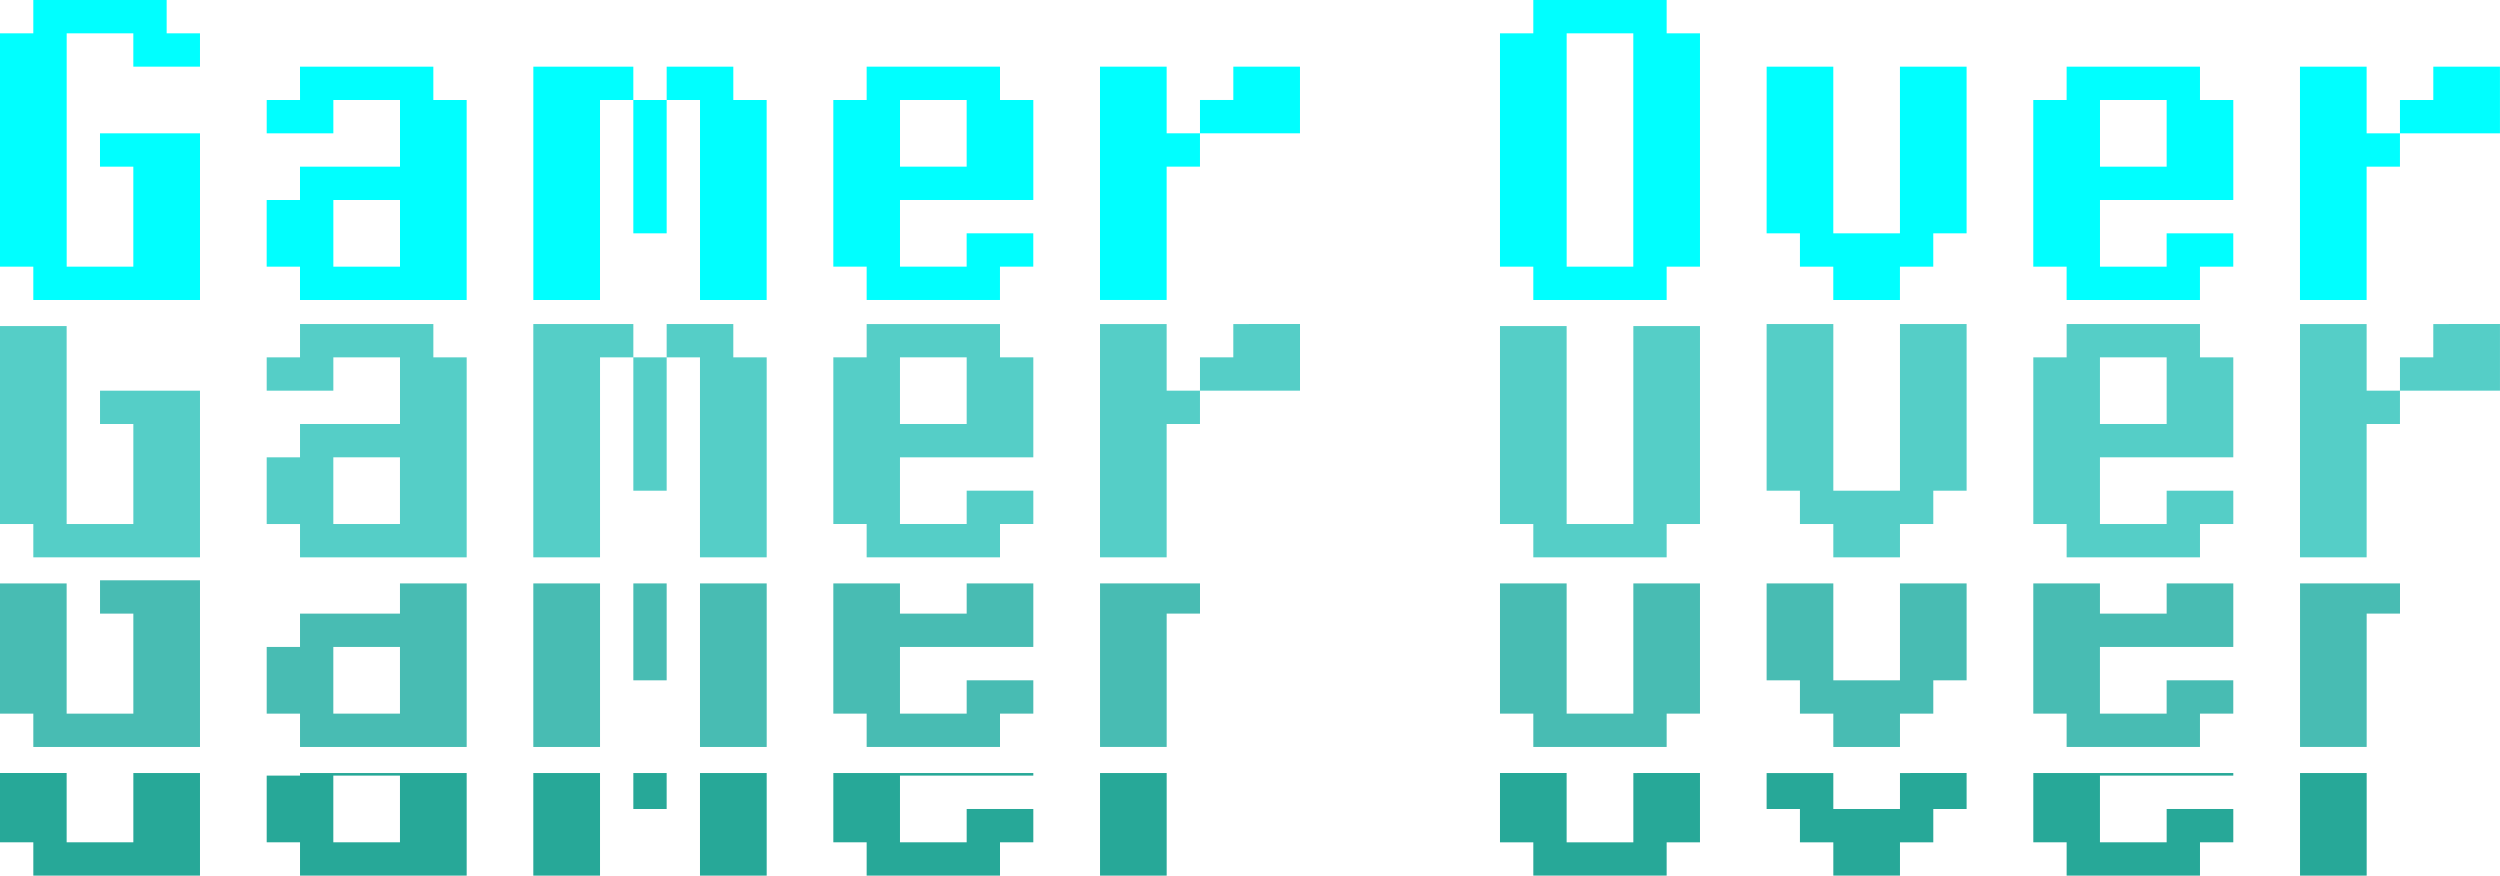
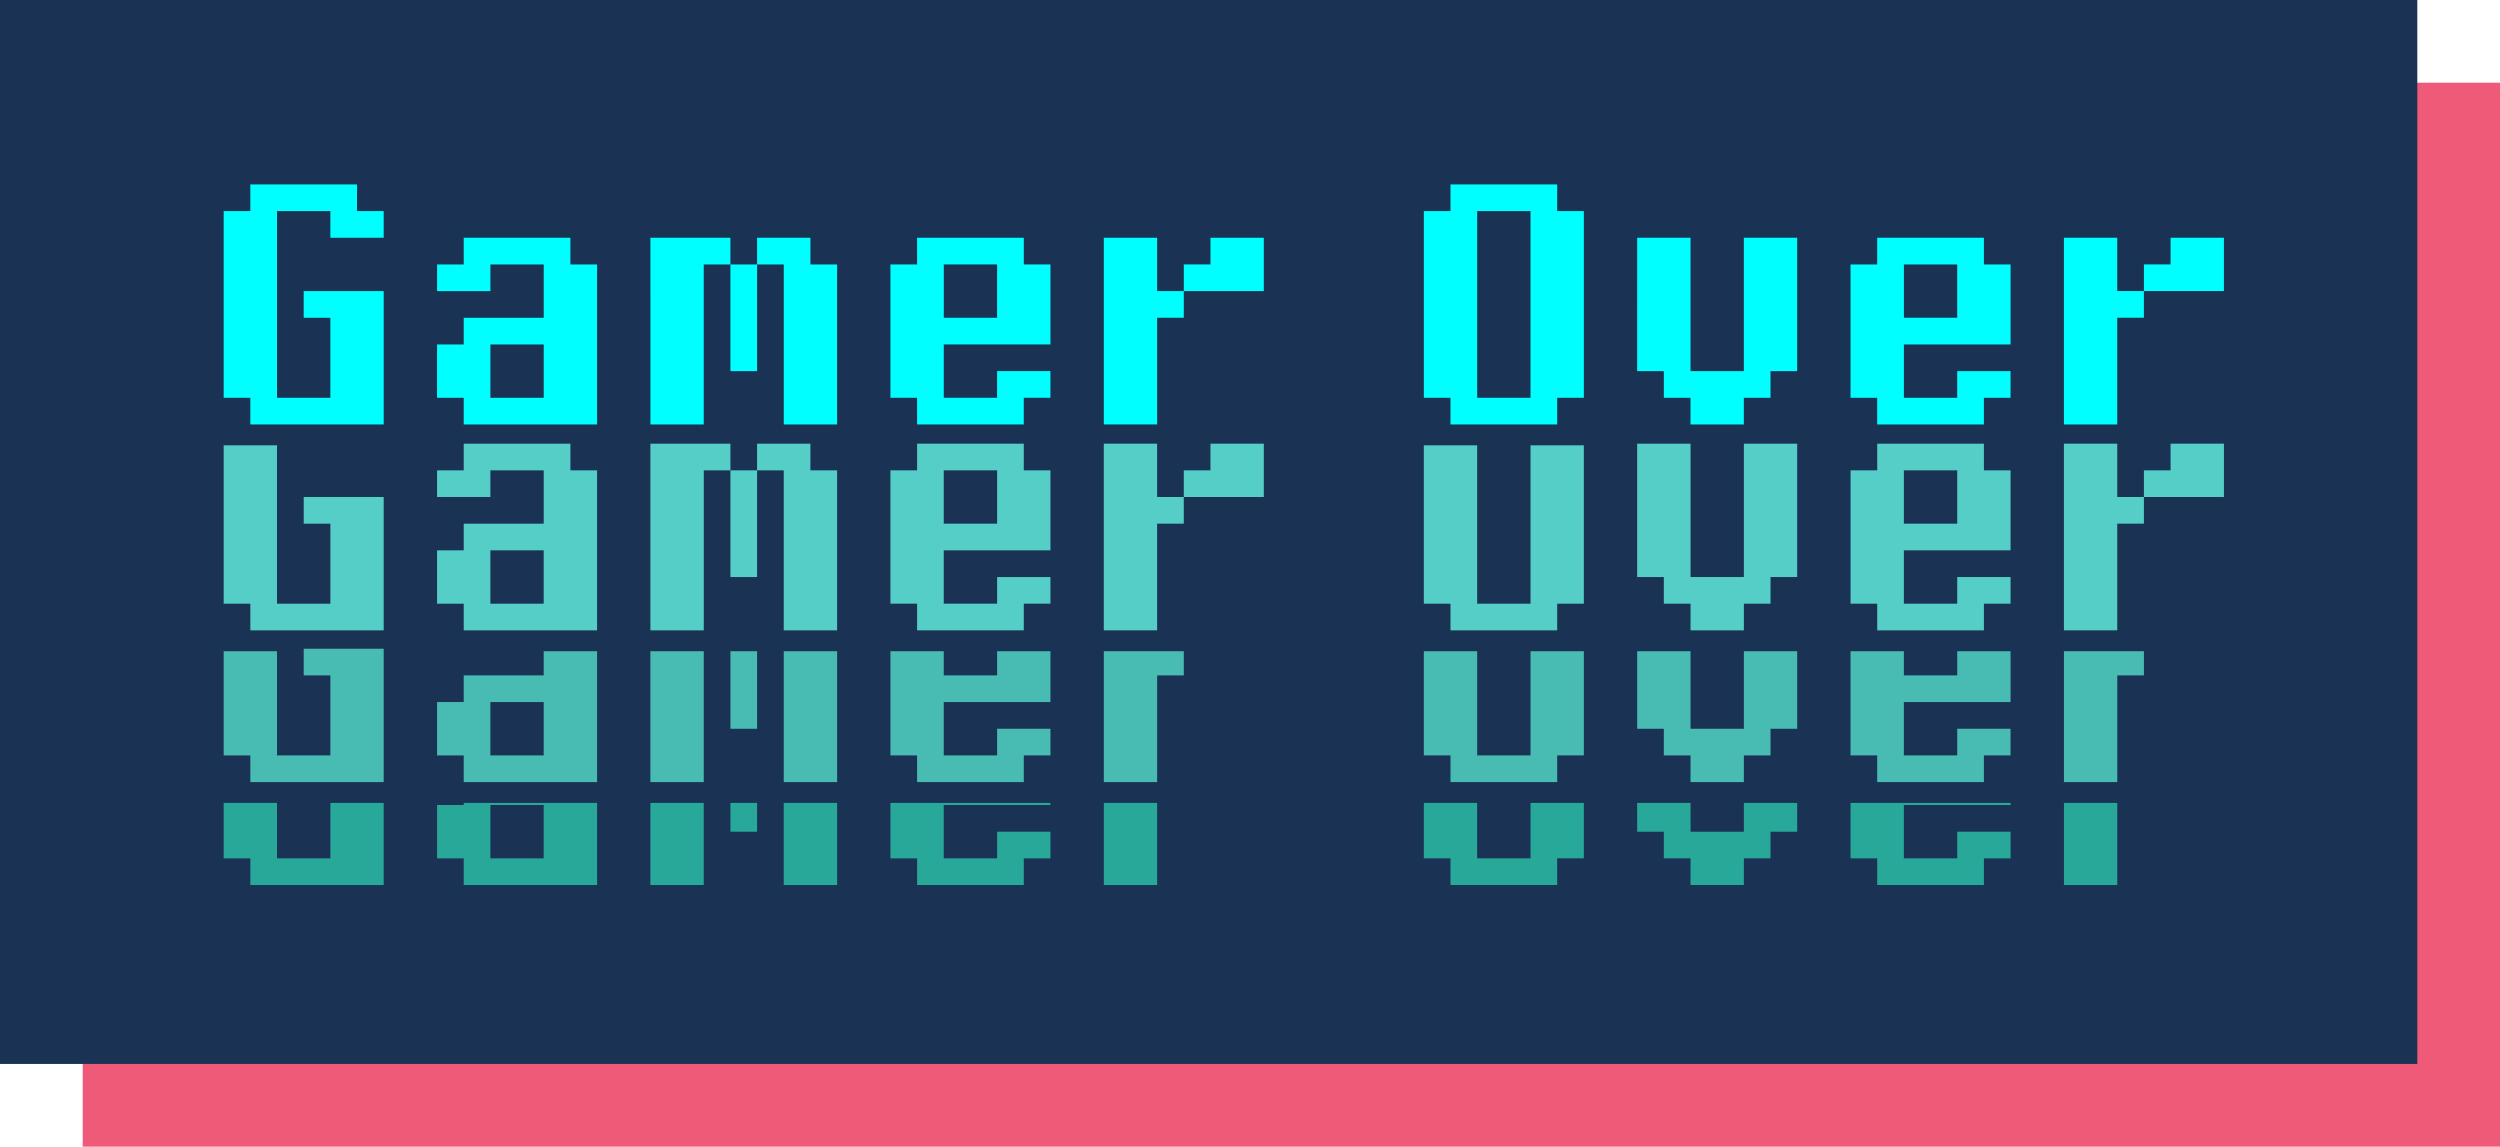
- <svg xmlns="http://www.w3.org/2000/svg" width="566.398" height="198.383" viewBox="0 0 566.398 198.383">
-   <g id="Grupo_164" data-name="Grupo 164" transform="translate(0)">
-     <g id="Grupo_160" data-name="Grupo 160" transform="translate(0 73.413)">
-       <path id="Caminho_1106" data-name="Caminho 1106" d="M619.814,522.2v7.549h7.549v22.661H612.251V507.56h-15.1v44.848h7.55v7.549h37.759V522.2Z" transform="translate(-597.152 -507.1)" fill="#55cec7" />
-       <path id="Caminho_1107" data-name="Caminho 1107" d="M712.327,514.52v-7.549h-30.21v7.549h-7.549v7.549h15.1V514.52h15.1v15.1H682.117v7.549h-7.549v15.113h7.549v7.549h37.76V514.52Zm-7.564,37.759h-15.1V537.166h15.1Z" transform="translate(-614.146 -506.971)" fill="#55cec7" />
-       <path id="Caminho_1108" data-name="Caminho 1108" d="M797.272,514.52v-7.549h-15.1v7.549h7.549v45.308h15.113V514.52Zm-22.647,0v30.21h7.549V514.52Zm-22.662-7.549v52.857h15.113V514.52h7.549v-7.549Z" transform="translate(-631.135 -506.971)" fill="#55cec7" />
-       <path id="Caminho_1109" data-name="Caminho 1109" d="M884.36,537.166V514.52h-7.549v-7.549H846.6v7.549h-7.549v37.759H846.6v7.549h30.211v-7.549h7.549V544.73h-15.1v7.549H854.149V537.166Zm-15.1-7.549H854.149v-15.1h15.113Z" transform="translate(-650.252 -506.971)" fill="#55cec7" />
-       <path id="Caminho_1110" data-name="Caminho 1110" d="M946.661,506.971v7.549h-7.549v7.549h22.662v-15.1Zm-15.1,15.1v-15.1h-15.1v52.857h15.1v-30.21h7.549v-7.549Z" transform="translate(-667.245 -506.971)" fill="#55cec7" />
-       <path id="Caminho_1111" data-name="Caminho 1111" d="M1062.78,507.56v44.848h-15.113V507.56h-15.1v44.848h7.55v7.549h30.21v-7.549h7.549V507.56Z" transform="translate(-692.731 -507.1)" fill="#55cec7" />
-       <path id="Caminho_1112" data-name="Caminho 1112" d="M1140.176,506.971V544.73h-15.1V506.971h-15.113V544.73h7.549v7.549h7.564v7.549h15.1v-7.549h7.549V544.73h7.549V506.971Z" transform="translate(-709.72 -506.971)" fill="#55cec7" />
-       <path id="Caminho_1113" data-name="Caminho 1113" d="M1232.689,537.166V514.52h-7.549v-7.549h-30.21v7.549h-7.55v37.759h7.55v7.549h30.21v-7.549h7.549V544.73h-15.1v7.549h-15.113V537.166Zm-15.1-7.549h-15.113v-15.1h15.113Z" transform="translate(-726.714 -506.971)" fill="#55cec7" />
-       <path id="Caminho_1114" data-name="Caminho 1114" d="M1294.992,506.971v7.549h-7.549v7.549H1310.1v-15.1Zm-15.1,15.1v-15.1h-15.1v52.857h15.1v-30.21h7.549v-7.549Z" transform="translate(-743.708 -506.971)" fill="#55cec7" />
-     </g>
-     <g id="Grupo_161" data-name="Grupo 161" transform="translate(0.002)">
-       <path id="Caminho_1115" data-name="Caminho 1115" d="M604.7,412.911h30.21v7.551h7.55v7.551h-15.1v-7.551h-15.1v52.862h15.1V450.67h-7.553v-7.552h22.656v37.759H604.7v-7.553h-7.55V420.462h7.55Z" transform="translate(-597.155 -412.911)" fill="aqua" />
-       <path id="Caminho_1116" data-name="Caminho 1116" d="M682.112,432.261h30.21v7.554h7.55v45.31H682.112v-7.553h-7.55v-15.1h7.55v-7.551h22.657v-15.1h-15.1v7.551h-15.1v-7.551h7.55Zm22.657,30.208h-15.1v15.1h15.1Z" transform="translate(-614.147 -417.159)" fill="aqua" />
-       <path id="Caminho_1117" data-name="Caminho 1117" d="M751.969,432.261h22.653v7.554h-7.55v45.31h-15.1Zm22.653,7.554h7.554v30.207h-7.554Zm7.554-7.554h15.1v7.554h7.553v45.31h-15.1v-45.31h-7.553Z" transform="translate(-631.138 -417.159)" fill="aqua" />
-       <path id="Caminho_1118" data-name="Caminho 1118" d="M846.6,432.261h30.21v7.554h7.55v22.654H854.153v15.1h15.1v-7.55h15.1v7.55h-7.55v7.553H846.6v-7.553h-7.55V439.815h7.55Zm22.656,7.554h-15.1v15.1h15.1Z" transform="translate(-650.254 -417.159)" fill="aqua" />
-       <path id="Caminho_1119" data-name="Caminho 1119" d="M916.457,432.261h15.1v15.1h7.55v7.552h-7.55v30.207h-15.1Zm30.207,0h15.1v15.1H939.11v-7.551h7.554Z" transform="translate(-667.245 -417.159)" fill="aqua" />
-       <path id="Caminho_1120" data-name="Caminho 1120" d="M1040.116,412.911h30.21v7.551h7.55v52.862h-7.55v7.553h-30.21v-7.553h-7.55V420.462h7.55Zm22.656,7.551h-15.1v52.862h15.1Z" transform="translate(-692.733 -412.911)" fill="aqua" />
-       <path id="Caminho_1121" data-name="Caminho 1121" d="M1109.973,432.261h15.1v37.761h15.1V432.261h15.1v37.761h-7.55v7.55h-7.553v7.553h-15.1v-7.553h-7.554v-7.55h-7.55Z" transform="translate(-709.724 -417.159)" fill="aqua" />
-       <path id="Caminho_1122" data-name="Caminho 1122" d="M1194.93,432.261h30.21v7.554h7.55v22.654h-30.206v15.1h15.1v-7.55h15.1v7.55h-7.55v7.553h-30.21v-7.553h-7.55V439.815h7.55Zm22.657,7.554h-15.1v15.1h15.1Z" transform="translate(-726.716 -417.159)" fill="aqua" />
-       <path id="Caminho_1123" data-name="Caminho 1123" d="M1264.787,432.261h15.1v15.1h7.55v7.552h-7.55v30.207h-15.1Zm30.207,0h15.1v15.1H1287.44v-7.551h7.553Z" transform="translate(-743.708 -417.159)" fill="aqua" />
-     </g>
-     <g id="Grupo_162" data-name="Grupo 162" transform="translate(0 131.472)">
-       <path id="Caminho_1124" data-name="Caminho 1124" d="M619.814,581.359v7.549h7.549v22.661H612.251v-29.5h-15.1v29.5h7.55v7.549h37.759V581.359Z" transform="translate(-597.152 -581.359)" fill="#48bcb3" />
-       <path id="Caminho_1125" data-name="Caminho 1125" d="M704.763,582.263v6.843H682.117v7.549h-7.549v15.113h7.549v7.549h37.76V582.263Zm0,29.5h-15.1V596.655h15.1Z" transform="translate(-614.146 -581.557)" fill="#48bcb3" />
-       <path id="Caminho_1126" data-name="Caminho 1126" d="M751.963,582.263v37.054h15.113V582.263Zm22.662,0v21.956h7.549V582.263Zm15.1,0v37.054h15.113V582.263Z" transform="translate(-631.135 -581.557)" fill="#48bcb3" />
-       <path id="Caminho_1127" data-name="Caminho 1127" d="M884.36,596.655V582.263h-15.1v6.843H854.149v-6.843h-15.1v29.5H846.6v7.549h30.211v-7.549h7.549v-7.549h-15.1v7.549H854.149V596.655Z" transform="translate(-650.252 -581.557)" fill="#48bcb3" />
-       <path id="Caminho_1128" data-name="Caminho 1128" d="M916.466,582.263v37.054h15.1v-30.21h7.549v-6.843Z" transform="translate(-667.245 -581.557)" fill="#48bcb3" />
-       <path id="Caminho_1129" data-name="Caminho 1129" d="M1062.78,582.263v29.5h-15.113v-29.5h-15.1v29.5h7.55v7.549h30.21v-7.549h7.549v-29.5Z" transform="translate(-692.731 -581.557)" fill="#48bcb3" />
-       <path id="Caminho_1130" data-name="Caminho 1130" d="M1140.176,582.263v21.956h-15.1V582.263h-15.113v21.956h7.549v7.549h7.564v7.549h15.1v-7.549h7.549v-7.549h7.549V582.263Z" transform="translate(-709.72 -581.557)" fill="#48bcb3" />
-       <path id="Caminho_1131" data-name="Caminho 1131" d="M1232.689,596.655V582.263h-15.1v6.843h-15.113v-6.843h-15.1v29.5h7.55v7.549h30.21v-7.549h7.549v-7.549h-15.1v7.549h-15.113V596.655Z" transform="translate(-726.714 -581.557)" fill="#48bcb3" />
-       <path id="Caminho_1132" data-name="Caminho 1132" d="M1264.8,582.263v37.054h15.1v-30.21h7.549v-6.843Z" transform="translate(-743.708 -581.557)" fill="#48bcb3" />
-     </g>
-     <g id="Grupo_163" data-name="Grupo 163" transform="translate(0 175.138)">
-       <path id="Caminho_1133" data-name="Caminho 1133" d="M627.363,637.307V653H612.251v-15.7h-15.1V653h7.55v7.549h37.759V637.307Z" transform="translate(-597.152 -637.307)" fill="#27a898" />
-       <path id="Caminho_1134" data-name="Caminho 1134" d="M682.117,637.307v.583h-7.549V653h7.549v7.549h37.76V637.307ZM704.763,653h-15.1V637.89h15.1Z" transform="translate(-614.146 -637.307)" fill="#27a898" />
-       <path id="Caminho_1135" data-name="Caminho 1135" d="M789.723,637.307v23.245h15.113V637.307Zm-15.1,0v8.147h7.549v-8.147Zm-22.662,0v23.245h15.113V637.307Z" transform="translate(-631.135 -637.307)" fill="#27a898" />
-       <path id="Caminho_1136" data-name="Caminho 1136" d="M884.36,637.89v-.583H839.051V653H846.6v7.549h30.211V653h7.549v-7.548h-15.1V653H854.149V637.89Z" transform="translate(-650.252 -637.307)" fill="#27a898" />
-       <path id="Caminho_1137" data-name="Caminho 1137" d="M916.466,637.307v23.245h15.1V637.307Z" transform="translate(-667.245 -637.307)" fill="#27a898" />
-       <path id="Caminho_1138" data-name="Caminho 1138" d="M1062.78,637.307V653h-15.113v-15.7h-15.1V653h7.55v7.549h30.21V653h7.549v-15.7Z" transform="translate(-692.731 -637.307)" fill="#27a898" />
-       <path id="Caminho_1139" data-name="Caminho 1139" d="M1140.176,637.307v8.147h-15.1v-8.147h-15.113v8.147h7.549V653h7.564v7.549h15.1V653h7.549v-7.548h7.549v-8.147Z" transform="translate(-709.72 -637.307)" fill="#27a898" />
-       <path id="Caminho_1140" data-name="Caminho 1140" d="M1232.689,637.89v-.583H1187.38V653h7.55v7.549h30.21V653h7.549v-7.548h-15.1V653h-15.113V637.89Z" transform="translate(-726.714 -637.307)" fill="#27a898" />
-       <path id="Caminho_1141" data-name="Caminho 1141" d="M1264.8,637.307v23.245h15.1V637.307Z" transform="translate(-743.708 -637.307)" fill="#27a898" />
+ <svg xmlns="http://www.w3.org/2000/svg" width="707.903" height="324.683" viewBox="0 0 707.903 324.683">
+   <g id="Grupo_179" data-name="Grupo 179" transform="translate(-516 -346)">
+     <rect id="Retângulo_50" data-name="Retângulo 50" width="684.488" height="301.269" transform="translate(539.415 369.415)" fill="#ef5a78" />
+     <g id="Grupo_178" data-name="Grupo 178">
+       <rect id="Retângulo_51" data-name="Retângulo 51" width="684.488" height="301.269" transform="translate(516 346)" fill="#1a3355" />
+       <g id="Grupo_164" data-name="Grupo 164" transform="translate(579.338 398.223)">
+         <g id="Grupo_160" data-name="Grupo 160" transform="translate(0 73.413)">
+           <path id="Caminho_1106" data-name="Caminho 1106" d="M619.814,522.2v7.549h7.549v22.661H612.251V507.56h-15.1v44.848h7.55v7.549h37.759V522.2Z" transform="translate(-597.152 -507.1)" fill="#55cec7" />
+           <path id="Caminho_1107" data-name="Caminho 1107" d="M712.327,514.52v-7.549h-30.21v7.549h-7.549v7.549h15.1V514.52h15.1v15.1H682.117v7.549h-7.549v15.113h7.549v7.549h37.76V514.52Zm-7.564,37.759h-15.1V537.166h15.1Z" transform="translate(-614.146 -506.971)" fill="#55cec7" />
+           <path id="Caminho_1108" data-name="Caminho 1108" d="M797.272,514.52v-7.549h-15.1v7.549h7.549v45.308h15.113V514.52Zm-22.647,0v30.21h7.549V514.52Zm-22.662-7.549v52.857h15.113V514.52h7.549v-7.549Z" transform="translate(-631.135 -506.971)" fill="#55cec7" />
+           <path id="Caminho_1109" data-name="Caminho 1109" d="M884.36,537.166V514.52h-7.549v-7.549H846.6v7.549h-7.549v37.759H846.6v7.549h30.211v-7.549h7.549V544.73h-15.1v7.549H854.149V537.166Zm-15.1-7.549H854.149v-15.1h15.113Z" transform="translate(-650.252 -506.971)" fill="#55cec7" />
+           <path id="Caminho_1110" data-name="Caminho 1110" d="M946.661,506.971v7.549h-7.549v7.549h22.662v-15.1Zm-15.1,15.1v-15.1h-15.1v52.857h15.1v-30.21h7.549v-7.549Z" transform="translate(-667.245 -506.971)" fill="#55cec7" />
+           <path id="Caminho_1111" data-name="Caminho 1111" d="M1062.78,507.56v44.848h-15.113V507.56h-15.1v44.848h7.55v7.549h30.21v-7.549h7.549V507.56Z" transform="translate(-692.731 -507.1)" fill="#55cec7" />
+           <path id="Caminho_1112" data-name="Caminho 1112" d="M1140.176,506.971V544.73h-15.1V506.971h-15.113V544.73h7.549v7.549h7.564v7.549h15.1v-7.549h7.549V544.73h7.549V506.971Z" transform="translate(-709.72 -506.971)" fill="#55cec7" />
+           <path id="Caminho_1113" data-name="Caminho 1113" d="M1232.689,537.166V514.52h-7.549v-7.549h-30.21v7.549h-7.55v37.759h7.55v7.549h30.21v-7.549h7.549V544.73h-15.1v7.549h-15.113V537.166Zm-15.1-7.549h-15.113v-15.1h15.113Z" transform="translate(-726.714 -506.971)" fill="#55cec7" />
+           <path id="Caminho_1114" data-name="Caminho 1114" d="M1294.992,506.971v7.549h-7.549v7.549H1310.1v-15.1Zm-15.1,15.1v-15.1h-15.1v52.857h15.1v-30.21h7.549v-7.549Z" transform="translate(-743.708 -506.971)" fill="#55cec7" />
+         </g>
+         <g id="Grupo_161" data-name="Grupo 161" transform="translate(0.002)">
+           <path id="Caminho_1115" data-name="Caminho 1115" d="M604.7,412.911h30.21v7.551h7.55v7.551h-15.1v-7.551h-15.1v52.862h15.1V450.67h-7.553v-7.552h22.656v37.759H604.7v-7.553h-7.55V420.462h7.55Z" transform="translate(-597.155 -412.911)" fill="aqua" />
+           <path id="Caminho_1116" data-name="Caminho 1116" d="M682.112,432.261h30.21v7.554h7.55v45.31H682.112v-7.553h-7.55v-15.1h7.55v-7.551h22.657v-15.1h-15.1v7.551h-15.1v-7.551h7.55Zm22.657,30.208h-15.1v15.1h15.1Z" transform="translate(-614.147 -417.159)" fill="aqua" />
+           <path id="Caminho_1117" data-name="Caminho 1117" d="M751.969,432.261h22.653v7.554h-7.55v45.31h-15.1Zm22.653,7.554h7.554v30.207h-7.554Zm7.554-7.554h15.1v7.554h7.553v45.31h-15.1v-45.31h-7.553Z" transform="translate(-631.138 -417.159)" fill="aqua" />
+           <path id="Caminho_1118" data-name="Caminho 1118" d="M846.6,432.261h30.21v7.554h7.55v22.654H854.153v15.1h15.1v-7.55h15.1v7.55h-7.55v7.553H846.6v-7.553h-7.55V439.815h7.55Zm22.656,7.554h-15.1v15.1h15.1Z" transform="translate(-650.254 -417.159)" fill="aqua" />
+           <path id="Caminho_1119" data-name="Caminho 1119" d="M916.457,432.261h15.1v15.1h7.55v7.552h-7.55v30.207h-15.1Zm30.207,0h15.1v15.1H939.11v-7.551h7.554Z" transform="translate(-667.245 -417.159)" fill="aqua" />
+           <path id="Caminho_1120" data-name="Caminho 1120" d="M1040.116,412.911h30.21v7.551h7.55v52.862h-7.55v7.553h-30.21v-7.553h-7.55V420.462h7.55Zm22.656,7.551h-15.1v52.862h15.1Z" transform="translate(-692.733 -412.911)" fill="aqua" />
+           <path id="Caminho_1121" data-name="Caminho 1121" d="M1109.973,432.261h15.1v37.761h15.1V432.261h15.1v37.761h-7.55v7.55h-7.553v7.553h-15.1v-7.553h-7.554v-7.55h-7.55Z" transform="translate(-709.724 -417.159)" fill="aqua" />
+           <path id="Caminho_1122" data-name="Caminho 1122" d="M1194.93,432.261h30.21v7.554h7.55v22.654h-30.206v15.1h15.1v-7.55h15.1v7.55h-7.55v7.553h-30.21v-7.553h-7.55V439.815h7.55Zm22.657,7.554h-15.1v15.1h15.1Z" transform="translate(-726.716 -417.159)" fill="aqua" />
+           <path id="Caminho_1123" data-name="Caminho 1123" d="M1264.787,432.261h15.1v15.1h7.55v7.552h-7.55v30.207h-15.1Zm30.207,0h15.1v15.1H1287.44v-7.551h7.553Z" transform="translate(-743.708 -417.159)" fill="aqua" />
+         </g>
+         <g id="Grupo_162" data-name="Grupo 162" transform="translate(0 131.472)">
+           <path id="Caminho_1124" data-name="Caminho 1124" d="M619.814,581.359v7.549h7.549v22.661H612.251v-29.5h-15.1v29.5h7.55v7.549h37.759V581.359Z" transform="translate(-597.152 -581.359)" fill="#48bcb3" />
+           <path id="Caminho_1125" data-name="Caminho 1125" d="M704.763,582.263v6.843H682.117v7.549h-7.549v15.113h7.549v7.549h37.76V582.263Zm0,29.5h-15.1V596.655h15.1Z" transform="translate(-614.146 -581.557)" fill="#48bcb3" />
+           <path id="Caminho_1126" data-name="Caminho 1126" d="M751.963,582.263v37.054h15.113V582.263Zm22.662,0v21.956h7.549V582.263Zm15.1,0v37.054h15.113V582.263Z" transform="translate(-631.135 -581.557)" fill="#48bcb3" />
+           <path id="Caminho_1127" data-name="Caminho 1127" d="M884.36,596.655V582.263h-15.1v6.843H854.149v-6.843h-15.1v29.5H846.6v7.549h30.211v-7.549h7.549v-7.549h-15.1v7.549H854.149V596.655Z" transform="translate(-650.252 -581.557)" fill="#48bcb3" />
+           <path id="Caminho_1128" data-name="Caminho 1128" d="M916.466,582.263v37.054h15.1v-30.21h7.549v-6.843Z" transform="translate(-667.245 -581.557)" fill="#48bcb3" />
+           <path id="Caminho_1129" data-name="Caminho 1129" d="M1062.78,582.263v29.5h-15.113v-29.5h-15.1v29.5h7.55v7.549h30.21v-7.549h7.549v-29.5Z" transform="translate(-692.731 -581.557)" fill="#48bcb3" />
+           <path id="Caminho_1130" data-name="Caminho 1130" d="M1140.176,582.263v21.956h-15.1V582.263h-15.113v21.956h7.549v7.549h7.564v7.549h15.1v-7.549h7.549v-7.549h7.549V582.263Z" transform="translate(-709.72 -581.557)" fill="#48bcb3" />
+           <path id="Caminho_1131" data-name="Caminho 1131" d="M1232.689,596.655V582.263h-15.1v6.843h-15.113v-6.843h-15.1v29.5h7.55v7.549h30.21v-7.549h7.549v-7.549h-15.1v7.549h-15.113V596.655Z" transform="translate(-726.714 -581.557)" fill="#48bcb3" />
+           <path id="Caminho_1132" data-name="Caminho 1132" d="M1264.8,582.263v37.054h15.1v-30.21h7.549v-6.843Z" transform="translate(-743.708 -581.557)" fill="#48bcb3" />
+         </g>
+         <g id="Grupo_163" data-name="Grupo 163" transform="translate(0 175.138)">
+           <path id="Caminho_1133" data-name="Caminho 1133" d="M627.363,637.307V653H612.251v-15.7h-15.1V653h7.55v7.549h37.759V637.307Z" transform="translate(-597.152 -637.307)" fill="#27a898" />
+           <path id="Caminho_1134" data-name="Caminho 1134" d="M682.117,637.307v.583h-7.549V653h7.549v7.549h37.76V637.307ZM704.763,653h-15.1V637.89h15.1Z" transform="translate(-614.146 -637.307)" fill="#27a898" />
+           <path id="Caminho_1135" data-name="Caminho 1135" d="M789.723,637.307v23.245h15.113V637.307Zm-15.1,0v8.147h7.549v-8.147Zm-22.662,0v23.245h15.113V637.307Z" transform="translate(-631.135 -637.307)" fill="#27a898" />
+           <path id="Caminho_1136" data-name="Caminho 1136" d="M884.36,637.89v-.583H839.051V653H846.6v7.549h30.211V653h7.549v-7.548h-15.1V653H854.149V637.89Z" transform="translate(-650.252 -637.307)" fill="#27a898" />
+           <path id="Caminho_1137" data-name="Caminho 1137" d="M916.466,637.307v23.245h15.1V637.307Z" transform="translate(-667.245 -637.307)" fill="#27a898" />
+           <path id="Caminho_1138" data-name="Caminho 1138" d="M1062.78,637.307V653h-15.113v-15.7h-15.1V653h7.55v7.549h30.21V653h7.549v-15.7Z" transform="translate(-692.731 -637.307)" fill="#27a898" />
+           <path id="Caminho_1139" data-name="Caminho 1139" d="M1140.176,637.307v8.147h-15.1v-8.147h-15.113v8.147h7.549V653h7.564v7.549h15.1V653h7.549v-7.548h7.549v-8.147Z" transform="translate(-709.72 -637.307)" fill="#27a898" />
+           <path id="Caminho_1140" data-name="Caminho 1140" d="M1232.689,637.89v-.583H1187.38V653h7.55v7.549h30.21V653h7.549v-7.548h-15.1V653h-15.113V637.89Z" transform="translate(-726.714 -637.307)" fill="#27a898" />
+           <path id="Caminho_1141" data-name="Caminho 1141" d="M1264.8,637.307v23.245h15.1V637.307Z" transform="translate(-743.708 -637.307)" fill="#27a898" />
+         </g>
+       </g>
    </g>
  </g>
</svg>
